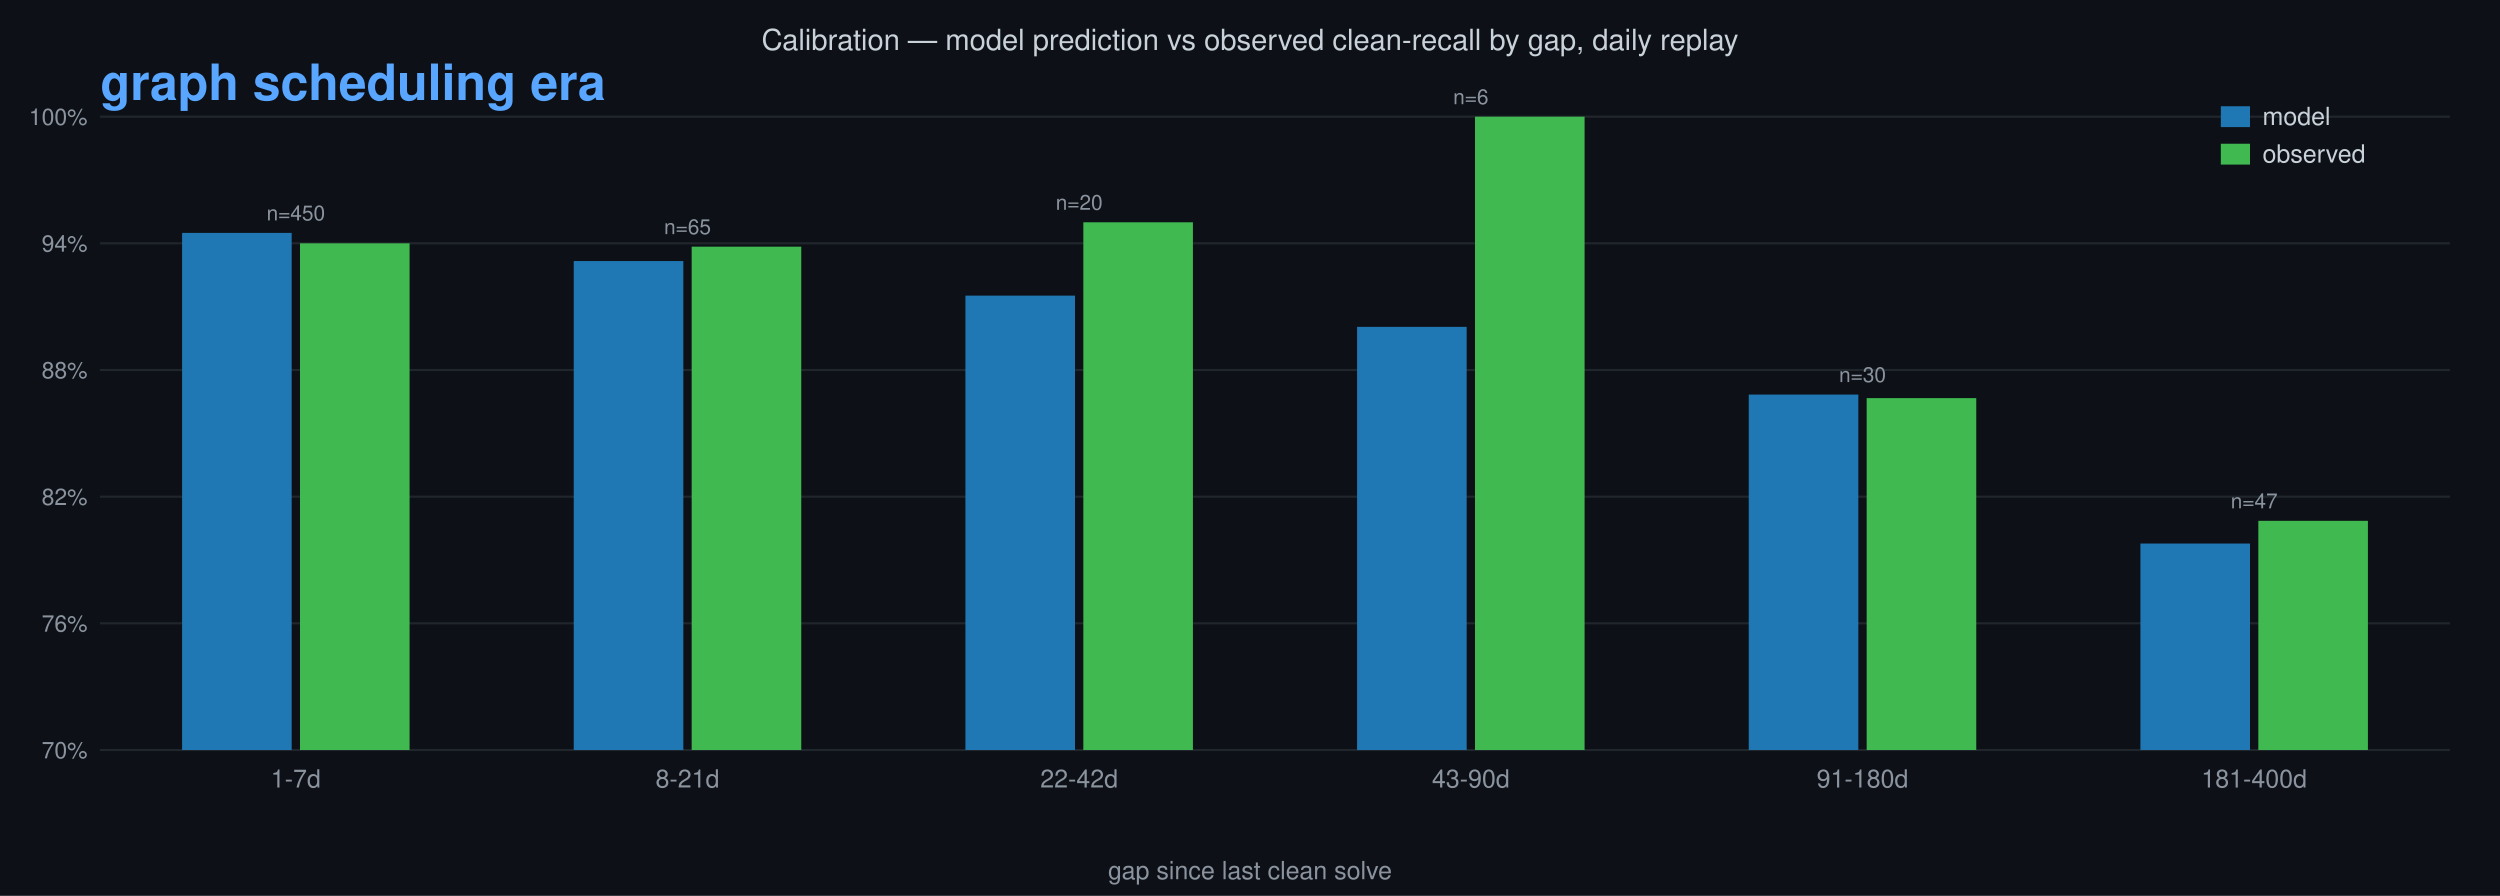
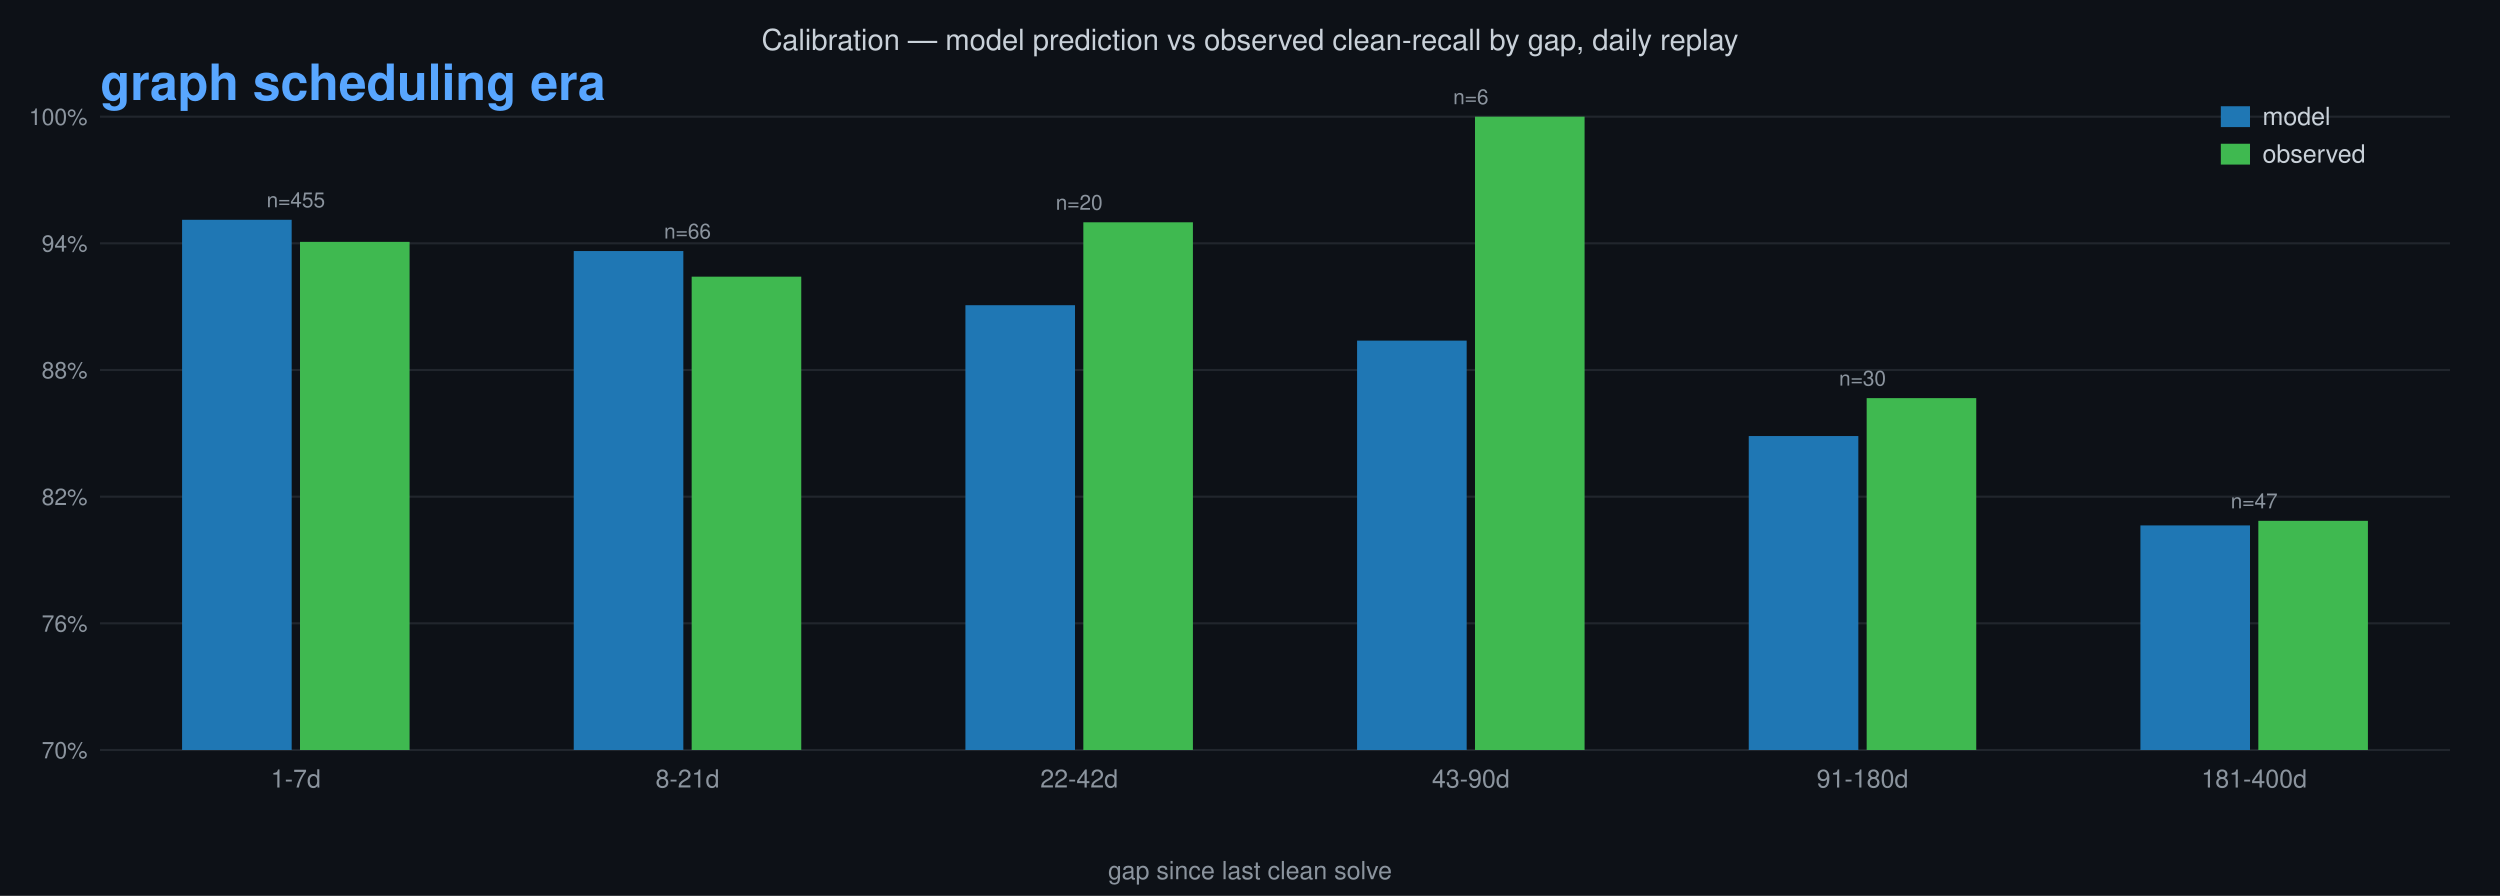
<svg xmlns="http://www.w3.org/2000/svg" viewBox="0 0 1200 430" font-family="Helvetica,sans-serif">
  <rect width="1200" height="430" fill="#0d1117" />
  <text x="600" y="24" text-anchor="middle" font-size="14" fill="#c9d1d9">Calibration — model prediction vs observed clean-recall by gap, daily replay</text>
-   <text x="48" y="48" text-anchor="start" font-size="24" font-weight="bold" fill="#8b949e" opacity="0">pre graph scheduling era<animate attributeName="opacity" calcMode="discrete" values="1;0" keyTimes="0;0.79" dur="10.0s" repeatCount="indefinite" />
+   <text x="48" y="48" text-anchor="start" font-size="24" font-weight="bold" fill="#8b949e" opacity="0">pre graph scheduling era<animate attributeName="opacity" calcMode="discrete" values="1;0" keyTimes="0;0.787" dur="10.0s" repeatCount="indefinite" />
  </text>
-   <text x="48" y="48" text-anchor="start" font-size="24" font-weight="bold" fill="#58a6ff" opacity="1">graph scheduling era<animate attributeName="opacity" calcMode="discrete" values="0;1" keyTimes="0;0.79" dur="10.0s" repeatCount="indefinite" />
+   <text x="48" y="48" text-anchor="start" font-size="24" font-weight="bold" fill="#58a6ff" opacity="1">graph scheduling era<animate attributeName="opacity" calcMode="discrete" values="0;1" keyTimes="0;0.787" dur="10.0s" repeatCount="indefinite" />
  </text>
  <line x1="48" y1="360.0" x2="1176" y2="360.0" stroke="#21262d" stroke-width="1" />
  <text x="42" y="364.0" text-anchor="end" font-size="11" fill="#8b949e">70%</text>
  <line x1="48" y1="299.2" x2="1176" y2="299.2" stroke="#21262d" stroke-width="1" />
  <text x="42" y="303.2" text-anchor="end" font-size="11" fill="#8b949e">76%</text>
  <line x1="48" y1="238.4" x2="1176" y2="238.4" stroke="#21262d" stroke-width="1" />
  <text x="42" y="242.4" text-anchor="end" font-size="11" fill="#8b949e">82%</text>
  <line x1="48" y1="177.6" x2="1176" y2="177.6" stroke="#21262d" stroke-width="1" />
  <text x="42" y="181.6" text-anchor="end" font-size="11" fill="#8b949e">88%</text>
  <line x1="48" y1="116.8" x2="1176" y2="116.8" stroke="#21262d" stroke-width="1" />
  <text x="42" y="120.8" text-anchor="end" font-size="11" fill="#8b949e">94%</text>
  <line x1="48" y1="56.0" x2="1176" y2="56.0" stroke="#21262d" stroke-width="1" />
  <text x="42" y="60.0" text-anchor="end" font-size="11" fill="#8b949e">100%</text>
-   <rect x="87.4" y="111.8" width="52.6" height="248.2" fill="#1f77b4">
-     <animate attributeName="y" calcMode="discrete" values="360.0;110.4;111.2;110.8;111.1;111.4;111.5;111.6;112.3;112.1;112.2;112.4;112.3;112.4;112.3;112.2;112.1;112.2;112.1;112.0;112.1;112.0;111.9;112.0;111.9;111.8;111.7;111.8;111.7;111.8" keyTimes="0;0.005;0.009;0.023;0.035;0.039;0.048;0.049;0.064;0.072;0.076;0.084;0.088;0.12;0.151;0.181;0.255;0.275;0.29;0.403;0.412;0.432;0.512;0.522;0.535;0.596;0.716;0.741;0.773;0.914" dur="10.0s" repeatCount="indefinite" />
-     <animate attributeName="height" calcMode="discrete" values="0.0;249.6;248.8;249.2;248.9;248.6;248.5;248.4;247.7;247.9;247.8;247.6;247.7;247.6;247.7;247.8;247.9;247.8;247.9;248.0;247.9;248.0;248.1;248.0;248.1;248.2;248.3;248.2;248.3;248.2" keyTimes="0;0.005;0.009;0.023;0.035;0.039;0.048;0.049;0.064;0.072;0.076;0.084;0.088;0.12;0.151;0.181;0.255;0.275;0.29;0.403;0.412;0.432;0.512;0.522;0.535;0.596;0.716;0.741;0.773;0.914" dur="10.0s" repeatCount="indefinite" />
+   <rect x="87.4" y="105.5" width="52.6" height="254.5" fill="#1f77b4">
+     <animate attributeName="y" calcMode="discrete" values="360.0;101.4;102.2;101.8;102.1;102.3;102.4;102.6;103.3;103.1;103.3;103.4;103.5;103.4;103.5;103.4;103.5;103.4;103.5;103.6;103.7;103.8;103.9;104.0;104.1;104.0;104.1;104.0;104.1;104.4;104.5;104.6;104.7;104.8;105.1;105.3;105.5" keyTimes="0;0.005;0.009;0.023;0.035;0.039;0.047;0.049;0.064;0.071;0.075;0.084;0.12;0.15;0.211;0.254;0.273;0.3;0.316;0.356;0.382;0.42;0.451;0.462;0.551;0.564;0.661;0.713;0.714;0.843;0.865;0.875;0.881;0.898;0.901;0.91;0.916" dur="10.0s" repeatCount="indefinite" />
+     <animate attributeName="height" calcMode="discrete" values="0.0;258.6;257.8;258.2;257.9;257.7;257.6;257.4;256.7;256.9;256.7;256.6;256.5;256.6;256.5;256.6;256.5;256.6;256.5;256.4;256.3;256.2;256.1;256.0;255.9;256.0;255.9;256.0;255.9;255.6;255.5;255.4;255.3;255.2;254.9;254.7;254.5" keyTimes="0;0.005;0.009;0.023;0.035;0.039;0.047;0.049;0.064;0.071;0.075;0.084;0.12;0.15;0.211;0.254;0.273;0.3;0.316;0.356;0.382;0.42;0.451;0.462;0.551;0.564;0.661;0.713;0.714;0.843;0.865;0.875;0.881;0.898;0.901;0.91;0.916" dur="10.0s" repeatCount="indefinite" />
  </rect>
-   <rect x="144.0" y="116.8" width="52.6" height="243.2" fill="#3fb950">
-     <animate attributeName="y" calcMode="discrete" values="360.0;56.0;69.7;67.8;67.0;66.4;66.0;65.0;64.1;63.7;63.2;76.4;75.9;81.3;80.0;78.8;78.1;77.6;77.0;76.0;75.2;83.4;82.2;81.1;80.4;79.5;78.7;78.4;77.9;80.5;80.1;79.7;79.3;82.1;81.3;80.7;79.9;79.7;79.2;81.5;80.9;80.5;80.3;80.1;80.0;79.9;79.7;79.6;79.5;79.4;79.3;79.2;84.1;83.7;83.5;83.3;87.8;90.0;96.5;102.9;104.6;104.5;112.9;116.8" keyTimes="0;0.005;0.12;0.151;0.165;0.181;0.198;0.212;0.255;0.275;0.29;0.317;0.326;0.341;0.358;0.37;0.384;0.393;0.403;0.412;0.422;0.432;0.443;0.453;0.464;0.476;0.49;0.501;0.512;0.522;0.535;0.544;0.554;0.566;0.576;0.596;0.611;0.621;0.63;0.636;0.647;0.656;0.664;0.712;0.717;0.736;0.773;0.8;0.805;0.812;0.821;0.829;0.836;0.846;0.854;0.86;0.869;0.878;0.885;0.893;0.898;0.902;0.905;0.914" dur="10.0s" repeatCount="indefinite" />
-     <animate attributeName="height" calcMode="discrete" values="0.0;304.0;290.3;292.2;293.0;293.6;294.0;295.0;295.9;296.3;296.8;283.6;284.1;278.7;280.0;281.2;281.9;282.4;283.0;284.0;284.8;276.6;277.8;278.9;279.6;280.5;281.3;281.6;282.1;279.5;279.9;280.3;280.7;277.9;278.7;279.3;280.1;280.3;280.8;278.5;279.1;279.5;279.7;279.9;280.0;280.1;280.3;280.4;280.5;280.6;280.7;280.8;275.9;276.3;276.5;276.7;272.2;270.0;263.5;257.1;255.4;255.5;247.1;243.2" keyTimes="0;0.005;0.12;0.151;0.165;0.181;0.198;0.212;0.255;0.275;0.29;0.317;0.326;0.341;0.358;0.37;0.384;0.393;0.403;0.412;0.422;0.432;0.443;0.453;0.464;0.476;0.49;0.501;0.512;0.522;0.535;0.544;0.554;0.566;0.576;0.596;0.611;0.621;0.63;0.636;0.647;0.656;0.664;0.712;0.717;0.736;0.773;0.8;0.805;0.812;0.821;0.829;0.836;0.846;0.854;0.86;0.869;0.878;0.885;0.893;0.898;0.902;0.905;0.914" dur="10.0s" repeatCount="indefinite" />
+   <rect x="144.0" y="116.1" width="52.6" height="243.9" fill="#3fb950">
+     <animate attributeName="y" calcMode="discrete" values="360.0;56.0;69.7;67.8;67.0;66.4;66.0;65.0;64.1;63.7;63.2;76.4;75.9;81.3;80.0;78.8;78.1;77.6;77.0;76.0;75.2;83.4;82.2;81.1;80.4;79.5;78.7;78.4;77.9;80.5;80.1;79.7;79.3;82.1;81.3;80.7;79.9;79.7;79.2;81.5;80.9;80.5;80.3;80.1;80.0;79.9;79.7;79.6;79.5;79.4;79.3;79.2;84.1;83.7;83.5;83.3;87.8;90.0;96.5;102.9;104.6;104.5;112.9;116.8;116.1" keyTimes="0;0.005;0.12;0.15;0.165;0.18;0.197;0.211;0.254;0.273;0.289;0.316;0.325;0.339;0.356;0.368;0.382;0.392;0.402;0.41;0.42;0.43;0.441;0.451;0.462;0.474;0.488;0.499;0.51;0.52;0.533;0.542;0.551;0.564;0.574;0.593;0.609;0.619;0.627;0.633;0.644;0.653;0.661;0.709;0.714;0.733;0.77;0.797;0.802;0.809;0.818;0.825;0.833;0.843;0.85;0.856;0.865;0.875;0.881;0.89;0.895;0.898;0.901;0.91;0.916" dur="10.0s" repeatCount="indefinite" />
+     <animate attributeName="height" calcMode="discrete" values="0.0;304.0;290.3;292.2;293.0;293.6;294.0;295.0;295.9;296.3;296.8;283.6;284.1;278.7;280.0;281.2;281.9;282.4;283.0;284.0;284.8;276.6;277.8;278.9;279.6;280.5;281.3;281.6;282.1;279.5;279.9;280.3;280.7;277.9;278.7;279.3;280.1;280.3;280.8;278.5;279.1;279.5;279.7;279.9;280.0;280.1;280.3;280.4;280.5;280.6;280.7;280.8;275.9;276.3;276.5;276.7;272.2;270.0;263.5;257.1;255.4;255.5;247.1;243.2;243.9" keyTimes="0;0.005;0.12;0.15;0.165;0.18;0.197;0.211;0.254;0.273;0.289;0.316;0.325;0.339;0.356;0.368;0.382;0.392;0.402;0.41;0.42;0.43;0.441;0.451;0.462;0.474;0.488;0.499;0.51;0.52;0.533;0.542;0.551;0.564;0.574;0.593;0.609;0.619;0.627;0.633;0.644;0.653;0.661;0.709;0.714;0.733;0.77;0.797;0.802;0.809;0.818;0.825;0.833;0.843;0.85;0.856;0.865;0.875;0.881;0.89;0.895;0.898;0.901;0.91;0.916" dur="10.0s" repeatCount="indefinite" />
  </rect>
  <text x="142.0" y="378" text-anchor="middle" font-size="12" fill="#8b949e">1-7d</text>
-   <text x="142.0" y="105.8" text-anchor="middle" font-size="10" fill="#8b949e" opacity="1">n=450<animate attributeName="opacity" calcMode="discrete" values="0;1" keyTimes="0;0.914" dur="10.0s" repeatCount="indefinite" />
+   <text x="142.0" y="99.5" text-anchor="middle" font-size="10" fill="#8b949e" opacity="1">n=455<animate attributeName="opacity" calcMode="discrete" values="0;1" keyTimes="0;0.916" dur="10.0s" repeatCount="indefinite" />
  </text>
-   <rect x="275.4" y="125.3" width="52.6" height="234.7" fill="#1f77b4">
-     <animate attributeName="y" calcMode="discrete" values="360.0;120.8;122.9;121.9;123.1;123.9;125.1;124.8;126.4;127.1;127.8;128.0;127.6;128.0;128.7;128.3;127.9;127.8;127.5;127.3;126.8;127.4;127.6;127.3;127.2;127.0;126.9;126.4;126.2;126.1;125.7;125.4;125.3" keyTimes="0;0.059;0.072;0.076;0.088;0.109;0.12;0.151;0.181;0.212;0.255;0.275;0.29;0.326;0.341;0.358;0.37;0.384;0.393;0.403;0.412;0.422;0.432;0.443;0.453;0.522;0.544;0.596;0.636;0.656;0.669;0.869;0.885" dur="10.0s" repeatCount="indefinite" />
-     <animate attributeName="height" calcMode="discrete" values="0.0;239.2;237.1;238.1;236.9;236.1;234.9;235.2;233.6;232.9;232.2;232.0;232.4;232.0;231.3;231.7;232.1;232.2;232.5;232.7;233.2;232.6;232.4;232.7;232.8;233.0;233.1;233.6;233.8;233.9;234.3;234.6;234.7" keyTimes="0;0.059;0.072;0.076;0.088;0.109;0.12;0.151;0.181;0.212;0.255;0.275;0.29;0.326;0.341;0.358;0.37;0.384;0.393;0.403;0.412;0.422;0.432;0.443;0.453;0.522;0.544;0.596;0.636;0.656;0.669;0.869;0.885" dur="10.0s" repeatCount="indefinite" />
+   <rect x="275.4" y="120.5" width="52.6" height="239.5" fill="#1f77b4">
+     <animate attributeName="y" calcMode="discrete" values="360.0;111.0;112.8;112.2;113.1;113.7;114.8;114.5;115.9;116.5;117.1;117.3;116.9;117.3;118.3;118.0;117.8;117.9;117.7;117.6;117.3;118.2;118.4;118.1;118.3;118.4;118.3;118.2;118.3;118.2;118.5;118.4;118.3;118.5;118.9;120.5" keyTimes="0;0.059;0.071;0.075;0.088;0.108;0.12;0.15;0.18;0.211;0.254;0.273;0.289;0.325;0.339;0.356;0.368;0.382;0.392;0.402;0.41;0.42;0.43;0.441;0.451;0.462;0.52;0.542;0.593;0.653;0.666;0.865;0.881;0.901;0.91;0.916" dur="10.0s" repeatCount="indefinite" />
+     <animate attributeName="height" calcMode="discrete" values="0.0;249.0;247.2;247.8;246.9;246.3;245.2;245.5;244.1;243.5;242.9;242.7;243.1;242.7;241.7;242.0;242.2;242.1;242.3;242.4;242.7;241.8;241.6;241.9;241.7;241.6;241.7;241.8;241.7;241.8;241.5;241.6;241.7;241.5;241.1;239.5" keyTimes="0;0.059;0.071;0.075;0.088;0.108;0.12;0.15;0.18;0.211;0.254;0.273;0.289;0.325;0.339;0.356;0.368;0.382;0.392;0.402;0.41;0.42;0.43;0.441;0.451;0.462;0.52;0.542;0.593;0.653;0.666;0.865;0.881;0.901;0.91;0.916" dur="10.0s" repeatCount="indefinite" />
  </rect>
-   <rect x="332.0" y="118.4" width="52.6" height="241.6" fill="#3fb950">
-     <animate attributeName="y" calcMode="discrete" values="360.0;56.0;106.7;100.1;95.0;93.5;92.2;90.9;89.8;87.7;82.7;82.0;80.7;103.1;122.1;120.7;119.3;118.0;113.4;111.3;110.3;108.4;107.5;106.7;104.3;118.4" keyTimes="0;0.059;0.326;0.341;0.358;0.37;0.384;0.393;0.403;0.412;0.422;0.432;0.443;0.453;0.464;0.476;0.522;0.544;0.596;0.636;0.656;0.669;0.869;0.885;0.905;0.914" dur="10.0s" repeatCount="indefinite" />
-     <animate attributeName="height" calcMode="discrete" values="0.0;304.0;253.3;259.9;265.0;266.5;267.8;269.1;270.2;272.3;277.3;278.0;279.3;256.9;237.9;239.3;240.7;242.0;246.6;248.7;249.7;251.6;252.5;253.3;255.7;241.6" keyTimes="0;0.059;0.326;0.341;0.358;0.37;0.384;0.393;0.403;0.412;0.422;0.432;0.443;0.453;0.464;0.476;0.522;0.544;0.596;0.636;0.656;0.669;0.869;0.885;0.905;0.914" dur="10.0s" repeatCount="indefinite" />
+   <rect x="332.0" y="132.8" width="52.6" height="227.2" fill="#3fb950">
+     <animate attributeName="y" calcMode="discrete" values="360.0;56.0;106.7;100.1;95.0;93.5;92.2;90.9;89.8;87.7;82.7;82.0;80.7;103.1;122.1;120.7;119.3;118.0;113.4;111.3;110.3;108.4;107.5;106.7;104.3;118.4;132.8" keyTimes="0;0.059;0.325;0.339;0.356;0.368;0.382;0.392;0.402;0.41;0.42;0.43;0.441;0.451;0.462;0.474;0.52;0.542;0.593;0.633;0.653;0.666;0.865;0.881;0.901;0.91;0.916" dur="10.0s" repeatCount="indefinite" />
+     <animate attributeName="height" calcMode="discrete" values="0.0;304.0;253.3;259.9;265.0;266.5;267.8;269.1;270.2;272.3;277.3;278.0;279.3;256.9;237.9;239.3;240.7;242.0;246.6;248.7;249.7;251.6;252.5;253.3;255.7;241.6;227.2" keyTimes="0;0.059;0.325;0.339;0.356;0.368;0.382;0.392;0.402;0.41;0.42;0.43;0.441;0.451;0.462;0.474;0.52;0.542;0.593;0.633;0.653;0.666;0.865;0.881;0.901;0.91;0.916" dur="10.0s" repeatCount="indefinite" />
  </rect>
  <text x="330.0" y="378" text-anchor="middle" font-size="12" fill="#8b949e">8-21d</text>
-   <text x="330.0" y="112.4" text-anchor="middle" font-size="10" fill="#8b949e" opacity="1">n=65<animate attributeName="opacity" calcMode="discrete" values="0;1" keyTimes="0;0.914" dur="10.0s" repeatCount="indefinite" />
+   <text x="330.0" y="114.5" text-anchor="middle" font-size="10" fill="#8b949e" opacity="1">n=66<animate attributeName="opacity" calcMode="discrete" values="0;1" keyTimes="0;0.916" dur="10.0s" repeatCount="indefinite" />
  </text>
-   <rect x="463.4" y="141.9" width="52.6" height="218.1" fill="#1f77b4">
-     <animate attributeName="y" calcMode="discrete" values="360.0;144.1;141.4;143.0;148.5;148.7;145.4;143.7;140.7;137.2;137.6;141.9" keyTimes="0;0.341;0.384;0.512;0.566;0.576;0.672;0.732;0.736;0.79;0.805;0.846" dur="10.0s" repeatCount="indefinite" />
-     <animate attributeName="height" calcMode="discrete" values="0.0;215.9;218.6;217.0;211.5;211.3;214.6;216.3;219.3;222.8;222.4;218.1" keyTimes="0;0.341;0.384;0.512;0.566;0.576;0.672;0.732;0.736;0.79;0.805;0.846" dur="10.0s" repeatCount="indefinite" />
+   <rect x="463.4" y="146.5" width="52.6" height="213.5" fill="#1f77b4">
+     <animate attributeName="y" calcMode="discrete" values="360.0;131.1;129.1;130.4;135.2;136.6;135.5;136.3;136.0;138.3;140.4;146.5" keyTimes="0;0.339;0.382;0.51;0.564;0.574;0.669;0.729;0.733;0.787;0.802;0.843" dur="10.0s" repeatCount="indefinite" />
+     <animate attributeName="height" calcMode="discrete" values="0.0;228.9;230.9;229.6;224.8;223.4;224.5;223.7;224.0;221.7;219.6;213.5" keyTimes="0;0.339;0.382;0.51;0.564;0.574;0.669;0.729;0.733;0.787;0.802;0.843" dur="10.0s" repeatCount="indefinite" />
  </rect>
  <rect x="520.0" y="106.7" width="52.6" height="253.3" fill="#3fb950">
-     <animate attributeName="y" calcMode="discrete" values="360.0;56.0;258.7;200.8;182.7;168.6;140.4;119.3;115.6;106.7" keyTimes="0;0.341;0.566;0.576;0.672;0.732;0.736;0.79;0.805;0.846" dur="10.0s" repeatCount="indefinite" />
-     <animate attributeName="height" calcMode="discrete" values="0.0;304.0;101.3;159.2;177.3;191.4;219.6;240.7;244.4;253.3" keyTimes="0;0.341;0.566;0.576;0.672;0.732;0.736;0.79;0.805;0.846" dur="10.0s" repeatCount="indefinite" />
+     <animate attributeName="y" calcMode="discrete" values="360.0;56.0;258.7;200.8;182.7;168.6;140.4;119.3;115.6;106.7" keyTimes="0;0.339;0.564;0.574;0.669;0.729;0.733;0.787;0.802;0.843" dur="10.0s" repeatCount="indefinite" />
+     <animate attributeName="height" calcMode="discrete" values="0.0;304.0;101.3;159.2;177.3;191.4;219.6;240.7;244.4;253.3" keyTimes="0;0.339;0.564;0.574;0.669;0.729;0.733;0.787;0.802;0.843" dur="10.0s" repeatCount="indefinite" />
  </rect>
  <text x="518.0" y="378" text-anchor="middle" font-size="12" fill="#8b949e">22-42d</text>
-   <text x="518.0" y="100.7" text-anchor="middle" font-size="10" fill="#8b949e" opacity="1">n=20<animate attributeName="opacity" calcMode="discrete" values="0;1" keyTimes="0;0.914" dur="10.0s" repeatCount="indefinite" />
+   <text x="518.0" y="100.7" text-anchor="middle" font-size="10" fill="#8b949e" opacity="1">n=20<animate attributeName="opacity" calcMode="discrete" values="0;1" keyTimes="0;0.916" dur="10.0s" repeatCount="indefinite" />
  </text>
-   <rect x="651.4" y="156.9" width="52.6" height="203.1" fill="#1f77b4">
-     <animate attributeName="y" calcMode="discrete" values="360.0;161.5;160.7;164.0;156.9" keyTimes="0;0.566;0.576;0.656;0.764" dur="10.0s" repeatCount="indefinite" />
-     <animate attributeName="height" calcMode="discrete" values="0.0;198.5;199.3;196.0;203.1" keyTimes="0;0.566;0.576;0.656;0.764" dur="10.0s" repeatCount="indefinite" />
+   <rect x="651.4" y="163.5" width="52.6" height="196.5" fill="#1f77b4">
+     <animate attributeName="y" calcMode="discrete" values="360.0;146.2;146.6;152.5;163.5" keyTimes="0;0.564;0.574;0.653;0.761" dur="10.0s" repeatCount="indefinite" />
+     <animate attributeName="height" calcMode="discrete" values="0.0;213.8;213.4;207.5;196.5" keyTimes="0;0.564;0.574;0.653;0.761" dur="10.0s" repeatCount="indefinite" />
  </rect>
  <rect x="708.0" y="56.0" width="52.6" height="304.0" fill="#3fb950">
-     <animate attributeName="y" calcMode="discrete" values="360.0;56.0" keyTimes="0;0.566" dur="10.0s" repeatCount="indefinite" />
-     <animate attributeName="height" calcMode="discrete" values="0.0;304.0" keyTimes="0;0.566" dur="10.0s" repeatCount="indefinite" />
+     <animate attributeName="y" calcMode="discrete" values="360.0;56.0" keyTimes="0;0.564" dur="10.0s" repeatCount="indefinite" />
+     <animate attributeName="height" calcMode="discrete" values="0.0;304.0" keyTimes="0;0.564" dur="10.0s" repeatCount="indefinite" />
  </rect>
  <text x="706.0" y="378" text-anchor="middle" font-size="12" fill="#8b949e">43-90d</text>
-   <text x="706.0" y="50.0" text-anchor="middle" font-size="10" fill="#8b949e" opacity="1">n=6<animate attributeName="opacity" calcMode="discrete" values="0;1" keyTimes="0;0.914" dur="10.0s" repeatCount="indefinite" />
+   <text x="706.0" y="50.0" text-anchor="middle" font-size="10" fill="#8b949e" opacity="1">n=6<animate attributeName="opacity" calcMode="discrete" values="0;1" keyTimes="0;0.916" dur="10.0s" repeatCount="indefinite" />
  </text>
-   <rect x="839.4" y="189.4" width="52.6" height="170.6" fill="#1f77b4">
-     <animate attributeName="y" calcMode="discrete" values="360.0;192.0;185.7;189.5;193.3;193.8;198.3;193.9;189.8;189.4;188.9;186.4;186.7;187.0;187.2;187.7;190.6;189.4" keyTimes="0;0.705;0.712;0.716;0.717;0.722;0.73;0.734;0.764;0.773;0.79;0.805;0.821;0.829;0.836;0.854;0.869;0.902" dur="10.0s" repeatCount="indefinite" />
-     <animate attributeName="height" calcMode="discrete" values="0.0;168.0;174.3;170.5;166.7;166.2;161.7;166.1;170.2;170.6;171.1;173.6;173.3;173.0;172.8;172.3;169.4;170.6" keyTimes="0;0.705;0.712;0.716;0.717;0.722;0.73;0.734;0.764;0.773;0.79;0.805;0.821;0.829;0.836;0.854;0.869;0.902" dur="10.0s" repeatCount="indefinite" />
+   <rect x="839.4" y="209.3" width="52.6" height="150.7" fill="#1f77b4">
+     <animate attributeName="y" calcMode="discrete" values="360.0;214.5;209.9;208.2;207.3;206.7;211.0;213.2;210.8;210.7;212.6;211.5;212.1;211.2;210.8;209.5;209.3" keyTimes="0;0.702;0.709;0.713;0.714;0.719;0.727;0.731;0.761;0.77;0.787;0.818;0.825;0.833;0.85;0.865;0.898" dur="10.0s" repeatCount="indefinite" />
+     <animate attributeName="height" calcMode="discrete" values="0.0;145.5;150.1;151.8;152.7;153.3;149.0;146.8;149.2;149.3;147.4;148.5;147.9;148.8;149.2;150.5;150.7" keyTimes="0;0.702;0.709;0.713;0.714;0.719;0.727;0.731;0.761;0.77;0.787;0.818;0.825;0.833;0.85;0.865;0.898" dur="10.0s" repeatCount="indefinite" />
  </rect>
  <rect x="896.0" y="191.1" width="52.6" height="168.9" fill="#3fb950">
-     <animate attributeName="y" calcMode="discrete" values="360.0;56.0;133.9;123.6;168.6;162.7;157.3;152.5;148.1;144.1;177.6;172.9;195.8;191.1" keyTimes="0;0.705;0.73;0.734;0.764;0.773;0.79;0.805;0.821;0.829;0.836;0.854;0.869;0.902" dur="10.0s" repeatCount="indefinite" />
-     <animate attributeName="height" calcMode="discrete" values="0.0;304.0;226.1;236.4;191.4;197.3;202.7;207.5;211.9;215.9;182.4;187.1;164.2;168.9" keyTimes="0;0.705;0.73;0.734;0.764;0.773;0.79;0.805;0.821;0.829;0.836;0.854;0.869;0.902" dur="10.0s" repeatCount="indefinite" />
+     <animate attributeName="y" calcMode="discrete" values="360.0;56.0;133.9;123.6;168.6;162.7;157.3;152.5;148.1;144.1;177.6;172.9;195.8;191.1" keyTimes="0;0.702;0.727;0.731;0.761;0.77;0.787;0.802;0.818;0.825;0.833;0.85;0.865;0.898" dur="10.0s" repeatCount="indefinite" />
+     <animate attributeName="height" calcMode="discrete" values="0.0;304.0;226.1;236.4;191.4;197.3;202.7;207.5;211.9;215.9;182.4;187.1;164.2;168.9" keyTimes="0;0.702;0.727;0.731;0.761;0.77;0.787;0.802;0.818;0.825;0.833;0.85;0.865;0.898" dur="10.0s" repeatCount="indefinite" />
  </rect>
  <text x="894.0" y="378" text-anchor="middle" font-size="12" fill="#8b949e">91-180d</text>
-   <text x="894.0" y="183.4" text-anchor="middle" font-size="10" fill="#8b949e" opacity="1">n=30<animate attributeName="opacity" calcMode="discrete" values="0;1" keyTimes="0;0.914" dur="10.0s" repeatCount="indefinite" />
+   <text x="894.0" y="185.1" text-anchor="middle" font-size="10" fill="#8b949e" opacity="1">n=30<animate attributeName="opacity" calcMode="discrete" values="0;1" keyTimes="0;0.916" dur="10.0s" repeatCount="indefinite" />
  </text>
-   <rect x="1027.4" y="260.9" width="52.6" height="99.1" fill="#1f77b4">
-     <animate attributeName="y" calcMode="discrete" values="360.0;241.3;245.0;239.9;255.7;253.4;248.8;254.6;258.2;259.4;258.7;260.6;260.9" keyTimes="0;0.732;0.734;0.764;0.773;0.79;0.8;0.805;0.812;0.829;0.836;0.846;0.86" dur="10.0s" repeatCount="indefinite" />
-     <animate attributeName="height" calcMode="discrete" values="0.0;118.7;115.0;120.1;104.3;106.6;111.2;105.4;101.8;100.6;101.3;99.4;99.1" keyTimes="0;0.732;0.734;0.764;0.773;0.79;0.8;0.805;0.812;0.829;0.836;0.846;0.86" dur="10.0s" repeatCount="indefinite" />
+   <rect x="1027.4" y="252.2" width="52.6" height="107.8" fill="#1f77b4">
+     <animate attributeName="y" calcMode="discrete" values="360.0;216.0;219.1;222.1;237.7;246.1;243.9;247.0;247.8;247.9;247.4;246.7;248.7;250.0;252.2" keyTimes="0;0.729;0.731;0.761;0.77;0.787;0.797;0.802;0.809;0.818;0.825;0.833;0.843;0.85;0.856" dur="10.0s" repeatCount="indefinite" />
+     <animate attributeName="height" calcMode="discrete" values="0.0;144.0;140.9;137.9;122.3;113.9;116.1;113.0;112.2;112.1;112.6;113.3;111.3;110.0;107.8" keyTimes="0;0.729;0.731;0.761;0.77;0.787;0.797;0.802;0.809;0.818;0.825;0.833;0.843;0.85;0.856" dur="10.0s" repeatCount="indefinite" />
  </rect>
  <rect x="1084.0" y="250.0" width="52.6" height="110.0" fill="#3fb950">
-     <animate attributeName="y" calcMode="discrete" values="360.0;56.0;258.7;289.8;234.8;258.7;224.9;200.8;219.4;234.8;253.7;263.3;250.0" keyTimes="0;0.732;0.773;0.79;0.8;0.805;0.812;0.821;0.829;0.836;0.846;0.854;0.86" dur="10.0s" repeatCount="indefinite" />
-     <animate attributeName="height" calcMode="discrete" values="0.0;304.0;101.3;70.2;125.2;101.3;135.1;159.2;140.6;125.2;106.3;96.7;110.0" keyTimes="0;0.732;0.773;0.79;0.8;0.805;0.812;0.821;0.829;0.836;0.846;0.854;0.86" dur="10.0s" repeatCount="indefinite" />
+     <animate attributeName="y" calcMode="discrete" values="360.0;56.0;258.7;289.8;234.8;258.7;224.9;200.8;219.4;234.8;253.7;263.3;250.0" keyTimes="0;0.729;0.77;0.787;0.797;0.802;0.809;0.818;0.825;0.833;0.843;0.85;0.856" dur="10.0s" repeatCount="indefinite" />
+     <animate attributeName="height" calcMode="discrete" values="0.0;304.0;101.3;70.2;125.2;101.3;135.1;159.2;140.6;125.2;106.3;96.7;110.0" keyTimes="0;0.729;0.77;0.787;0.797;0.802;0.809;0.818;0.825;0.833;0.843;0.85;0.856" dur="10.0s" repeatCount="indefinite" />
  </rect>
  <text x="1082.0" y="378" text-anchor="middle" font-size="12" fill="#8b949e">181-400d</text>
-   <text x="1082.0" y="244.0" text-anchor="middle" font-size="10" fill="#8b949e" opacity="1">n=47<animate attributeName="opacity" calcMode="discrete" values="0;1" keyTimes="0;0.914" dur="10.0s" repeatCount="indefinite" />
+   <text x="1082.0" y="244.0" text-anchor="middle" font-size="10" fill="#8b949e" opacity="1">n=47<animate attributeName="opacity" calcMode="discrete" values="0;1" keyTimes="0;0.916" dur="10.0s" repeatCount="indefinite" />
  </text>
  <rect x="1066" y="51" width="14" height="10" fill="#1f77b4" />
  <text x="1086" y="60" font-size="12" fill="#c9d1d9">model</text>
  <rect x="1066" y="69" width="14" height="10" fill="#3fb950" />
  <text x="1086" y="78" font-size="12" fill="#c9d1d9">observed</text>
  <text x="600" y="422" text-anchor="middle" font-size="12" fill="#8b949e">gap since last clean solve</text>
-   <text x="1176" y="24" fill="#c9d1d9" font-size="14" text-anchor="end" opacity="0">sep '25<animate attributeName="opacity" calcMode="discrete" values="1;0" keyTimes="0;0.12" dur="10.0s" repeatCount="indefinite" />
+   <text x="1176" y="24" fill="#c9d1d9" font-size="14" text-anchor="end" opacity="0">sep '25<animate attributeName="opacity" calcMode="discrete" values="1;0" keyTimes="0;0.119" dur="10.0s" repeatCount="indefinite" />
  </text>
-   <text x="1176" y="24" fill="#c9d1d9" font-size="14" text-anchor="end" opacity="0">oct '25<animate attributeName="opacity" calcMode="discrete" values="0;1;0" keyTimes="0;0.12;0.535" dur="10.0s" repeatCount="indefinite" />
+   <text x="1176" y="24" fill="#c9d1d9" font-size="14" text-anchor="end" opacity="0">oct '25<animate attributeName="opacity" calcMode="discrete" values="0;1;0" keyTimes="0;0.119;0.533" dur="10.0s" repeatCount="indefinite" />
  </text>
-   <text x="1176" y="24" fill="#c9d1d9" font-size="14" text-anchor="end" opacity="0">nov '25<animate attributeName="opacity" calcMode="discrete" values="0;1;0" keyTimes="0;0.535;0.671" dur="10.0s" repeatCount="indefinite" />
+   <text x="1176" y="24" fill="#c9d1d9" font-size="14" text-anchor="end" opacity="0">nov '25<animate attributeName="opacity" calcMode="discrete" values="0;1;0" keyTimes="0;0.533;0.668" dur="10.0s" repeatCount="indefinite" />
  </text>
-   <text x="1176" y="24" fill="#c9d1d9" font-size="14" text-anchor="end" opacity="0">dec '25<animate attributeName="opacity" calcMode="discrete" values="0;1;0" keyTimes="0;0.671;0.682" dur="10.0s" repeatCount="indefinite" />
+   <text x="1176" y="24" fill="#c9d1d9" font-size="14" text-anchor="end" opacity="0">dec '25<animate attributeName="opacity" calcMode="discrete" values="0;1;0" keyTimes="0;0.668;0.679" dur="10.0s" repeatCount="indefinite" />
  </text>
-   <text x="1176" y="24" fill="#c9d1d9" font-size="14" text-anchor="end" opacity="0">jan '26<animate attributeName="opacity" calcMode="discrete" values="0;1;0" keyTimes="0;0.682;0.691" dur="10.0s" repeatCount="indefinite" />
+   <text x="1176" y="24" fill="#c9d1d9" font-size="14" text-anchor="end" opacity="0">jan '26<animate attributeName="opacity" calcMode="discrete" values="0;1;0" keyTimes="0;0.679;0.688" dur="10.0s" repeatCount="indefinite" />
  </text>
-   <text x="1176" y="24" fill="#c9d1d9" font-size="14" text-anchor="end" opacity="0">feb '26<animate attributeName="opacity" calcMode="discrete" values="0;1;0" keyTimes="0;0.691;0.699" dur="10.0s" repeatCount="indefinite" />
+   <text x="1176" y="24" fill="#c9d1d9" font-size="14" text-anchor="end" opacity="0">feb '26<animate attributeName="opacity" calcMode="discrete" values="0;1;0" keyTimes="0;0.688;0.696" dur="10.0s" repeatCount="indefinite" />
  </text>
-   <text x="1176" y="24" fill="#c9d1d9" font-size="14" text-anchor="end" opacity="0">mar '26<animate attributeName="opacity" calcMode="discrete" values="0;1;0" keyTimes="0;0.699;0.725" dur="10.0s" repeatCount="indefinite" />
+   <text x="1176" y="24" fill="#c9d1d9" font-size="14" text-anchor="end" opacity="0">mar '26<animate attributeName="opacity" calcMode="discrete" values="0;1;0" keyTimes="0;0.696;0.722" dur="10.0s" repeatCount="indefinite" />
  </text>
-   <text x="1176" y="24" fill="#c9d1d9" font-size="14" text-anchor="end" opacity="0">apr '26<animate attributeName="opacity" calcMode="discrete" values="0;1;0" keyTimes="0;0.725;0.745" dur="10.0s" repeatCount="indefinite" />
+   <text x="1176" y="24" fill="#c9d1d9" font-size="14" text-anchor="end" opacity="0">apr '26<animate attributeName="opacity" calcMode="discrete" values="0;1;0" keyTimes="0;0.722;0.742" dur="10.0s" repeatCount="indefinite" />
  </text>
-   <text x="1176" y="24" fill="#c9d1d9" font-size="14" text-anchor="end" opacity="0">may '26<animate attributeName="opacity" calcMode="discrete" values="0;1;0" keyTimes="0;0.745;0.754" dur="10.0s" repeatCount="indefinite" />
+   <text x="1176" y="24" fill="#c9d1d9" font-size="14" text-anchor="end" opacity="0">may '26<animate attributeName="opacity" calcMode="discrete" values="0;1;0" keyTimes="0;0.742;0.751" dur="10.0s" repeatCount="indefinite" />
  </text>
-   <text x="1176" y="24" fill="#c9d1d9" font-size="14" text-anchor="end" opacity="0">jun '26<animate attributeName="opacity" calcMode="discrete" values="0;1;0" keyTimes="0;0.754;0.763" dur="10.0s" repeatCount="indefinite" />
+   <text x="1176" y="24" fill="#c9d1d9" font-size="14" text-anchor="end" opacity="0">jun '26<animate attributeName="opacity" calcMode="discrete" values="0;1;0" keyTimes="0;0.751;0.76" dur="10.0s" repeatCount="indefinite" />
  </text>
-   <text x="1176" y="24" fill="#c9d1d9" font-size="14" text-anchor="end" opacity="0">jul '26<animate attributeName="opacity" calcMode="discrete" values="0;1;0" keyTimes="0;0.763;0.788" dur="10.0s" repeatCount="indefinite" />
+   <text x="1176" y="24" fill="#c9d1d9" font-size="14" text-anchor="end" opacity="0">jul '26<animate attributeName="opacity" calcMode="discrete" values="0;1;0" keyTimes="0;0.76;0.785" dur="10.0s" repeatCount="indefinite" />
  </text>
-   <text x="1176" y="24" fill="#c9d1d9" font-size="14" text-anchor="end" opacity="0">aug '26<animate attributeName="opacity" calcMode="discrete" values="0;1" keyTimes="0;0.788" dur="10.0s" repeatCount="indefinite" />
+   <text x="1176" y="24" fill="#c9d1d9" font-size="14" text-anchor="end" opacity="0">aug '26<animate attributeName="opacity" calcMode="discrete" values="0;1" keyTimes="0;0.785" dur="10.0s" repeatCount="indefinite" />
  </text>
  <rect width="1200" height="430" fill="#0d1117" opacity="0" pointer-events="none">
    <animate attributeName="opacity" calcMode="linear" values="0;0;1" keyTimes="0;0.92;1" dur="10.0s" repeatCount="indefinite" />
  </rect>
</svg>
